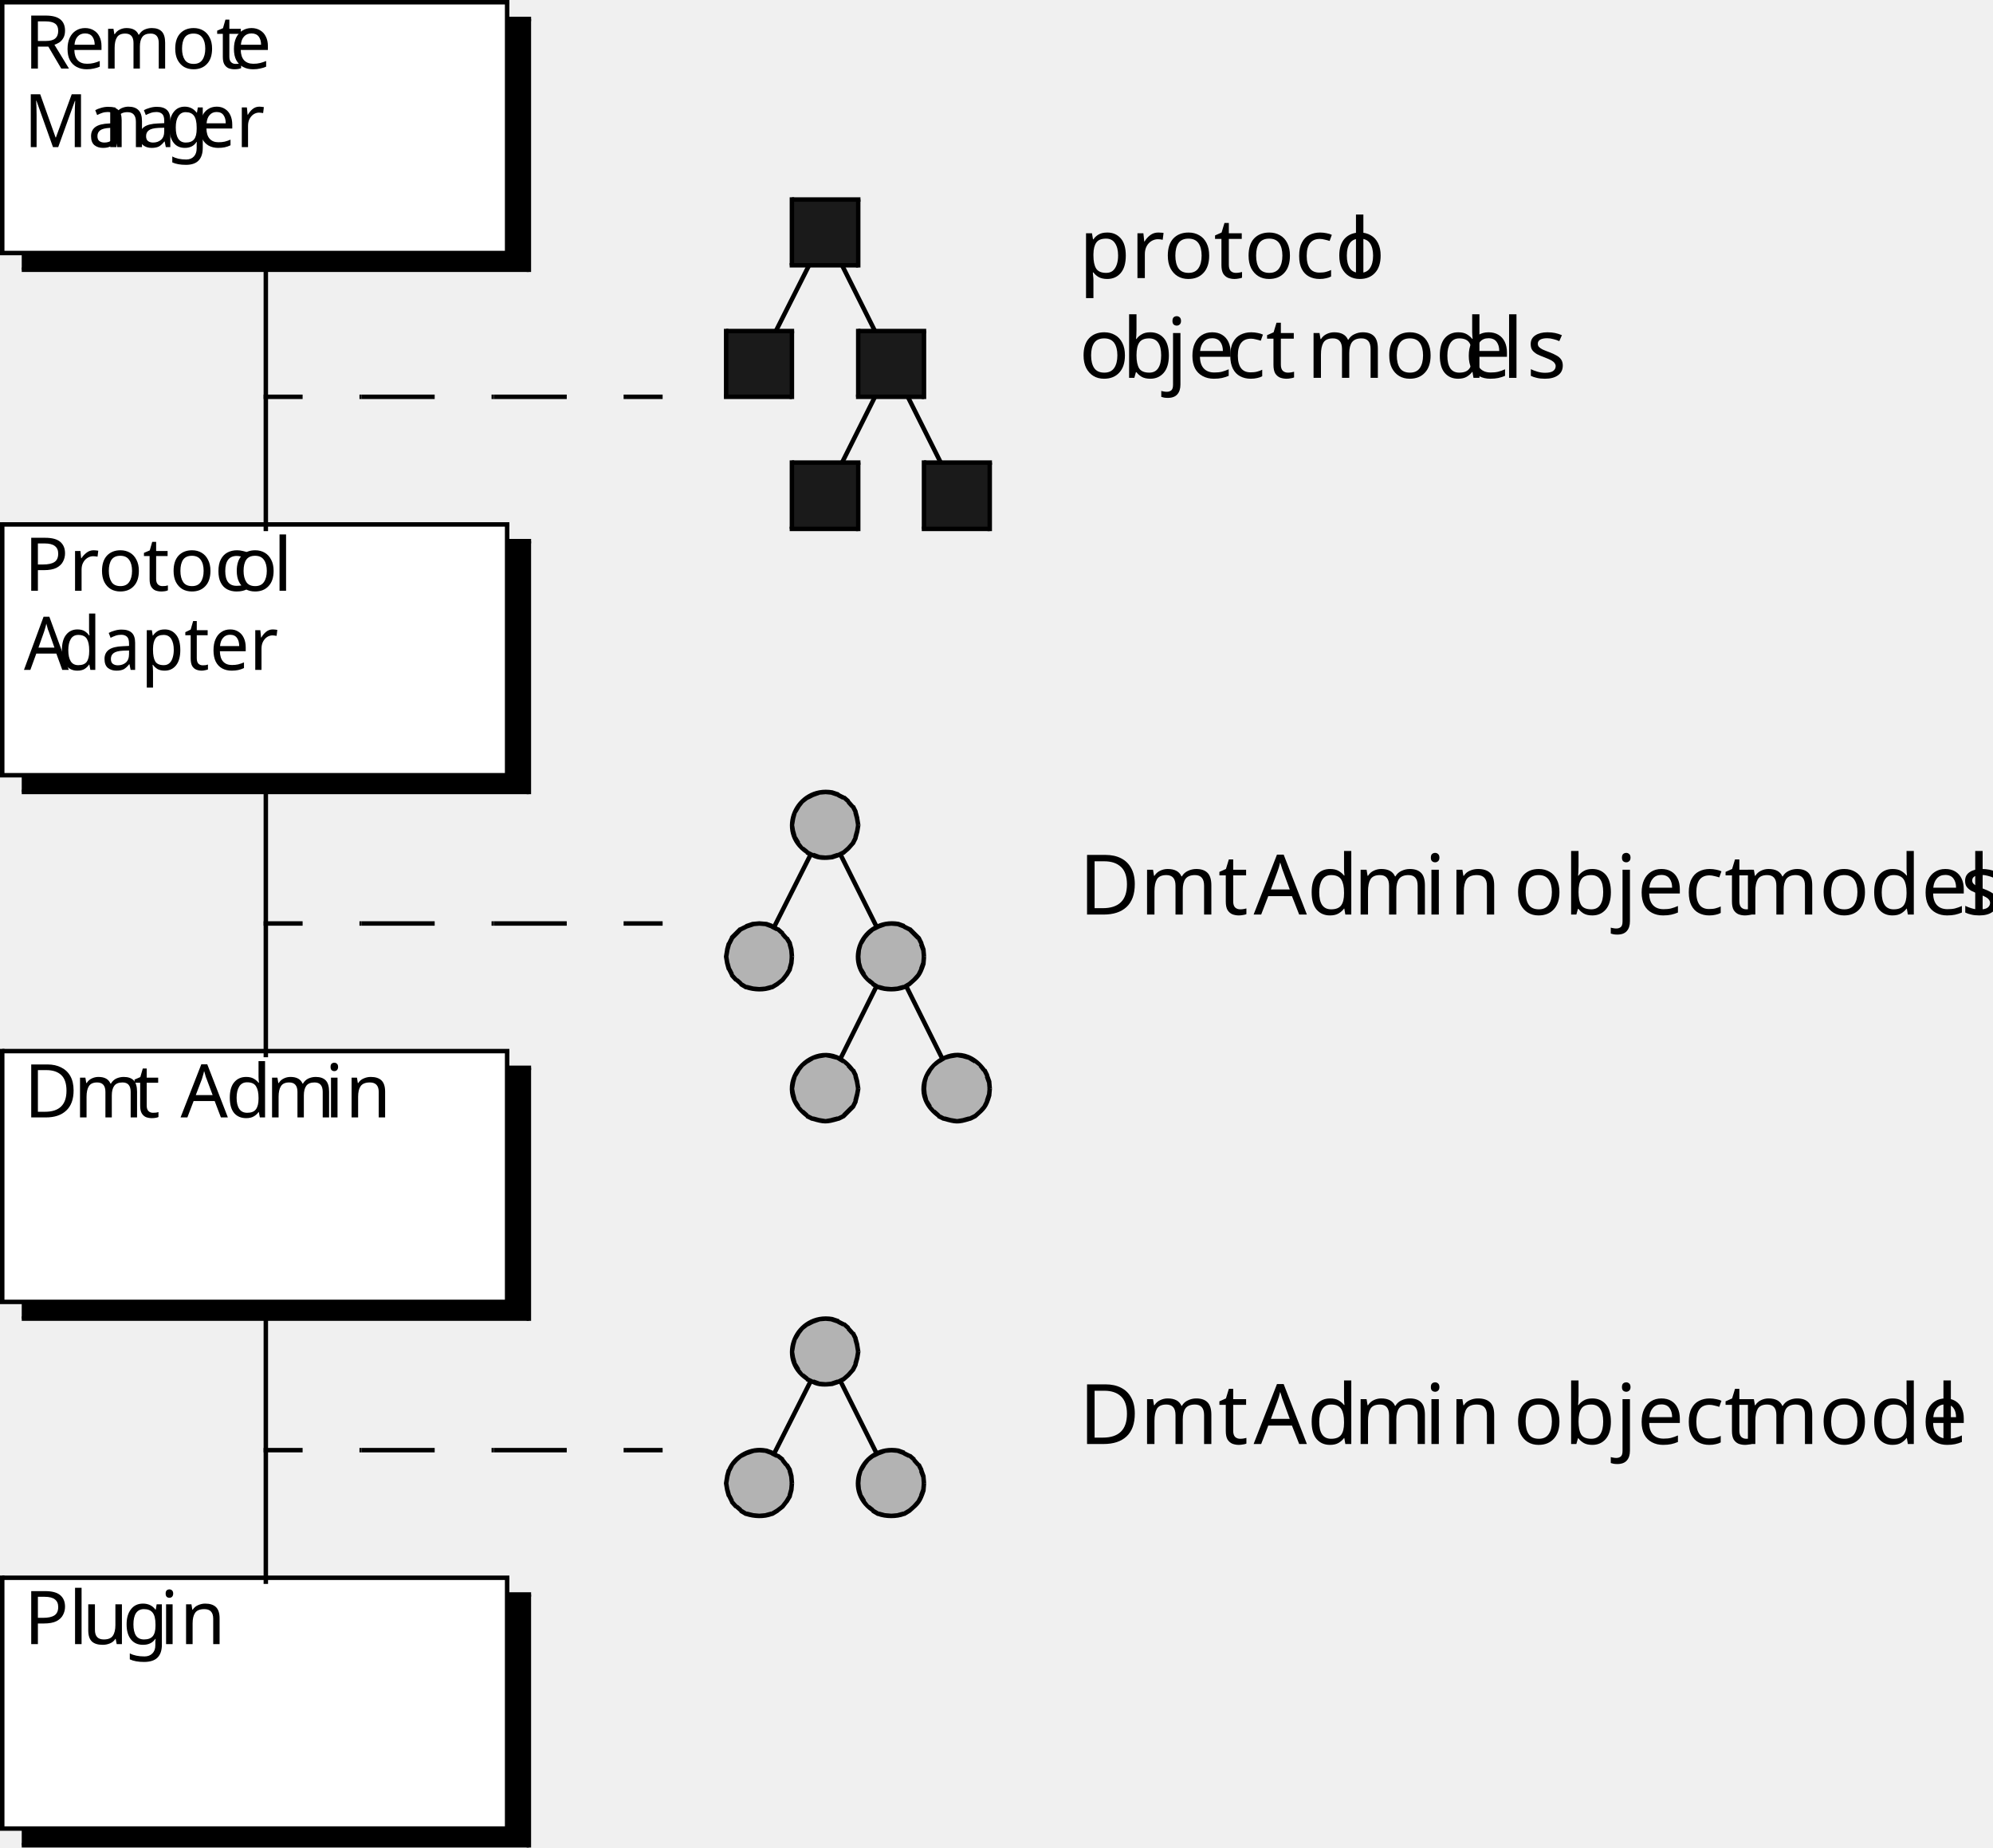
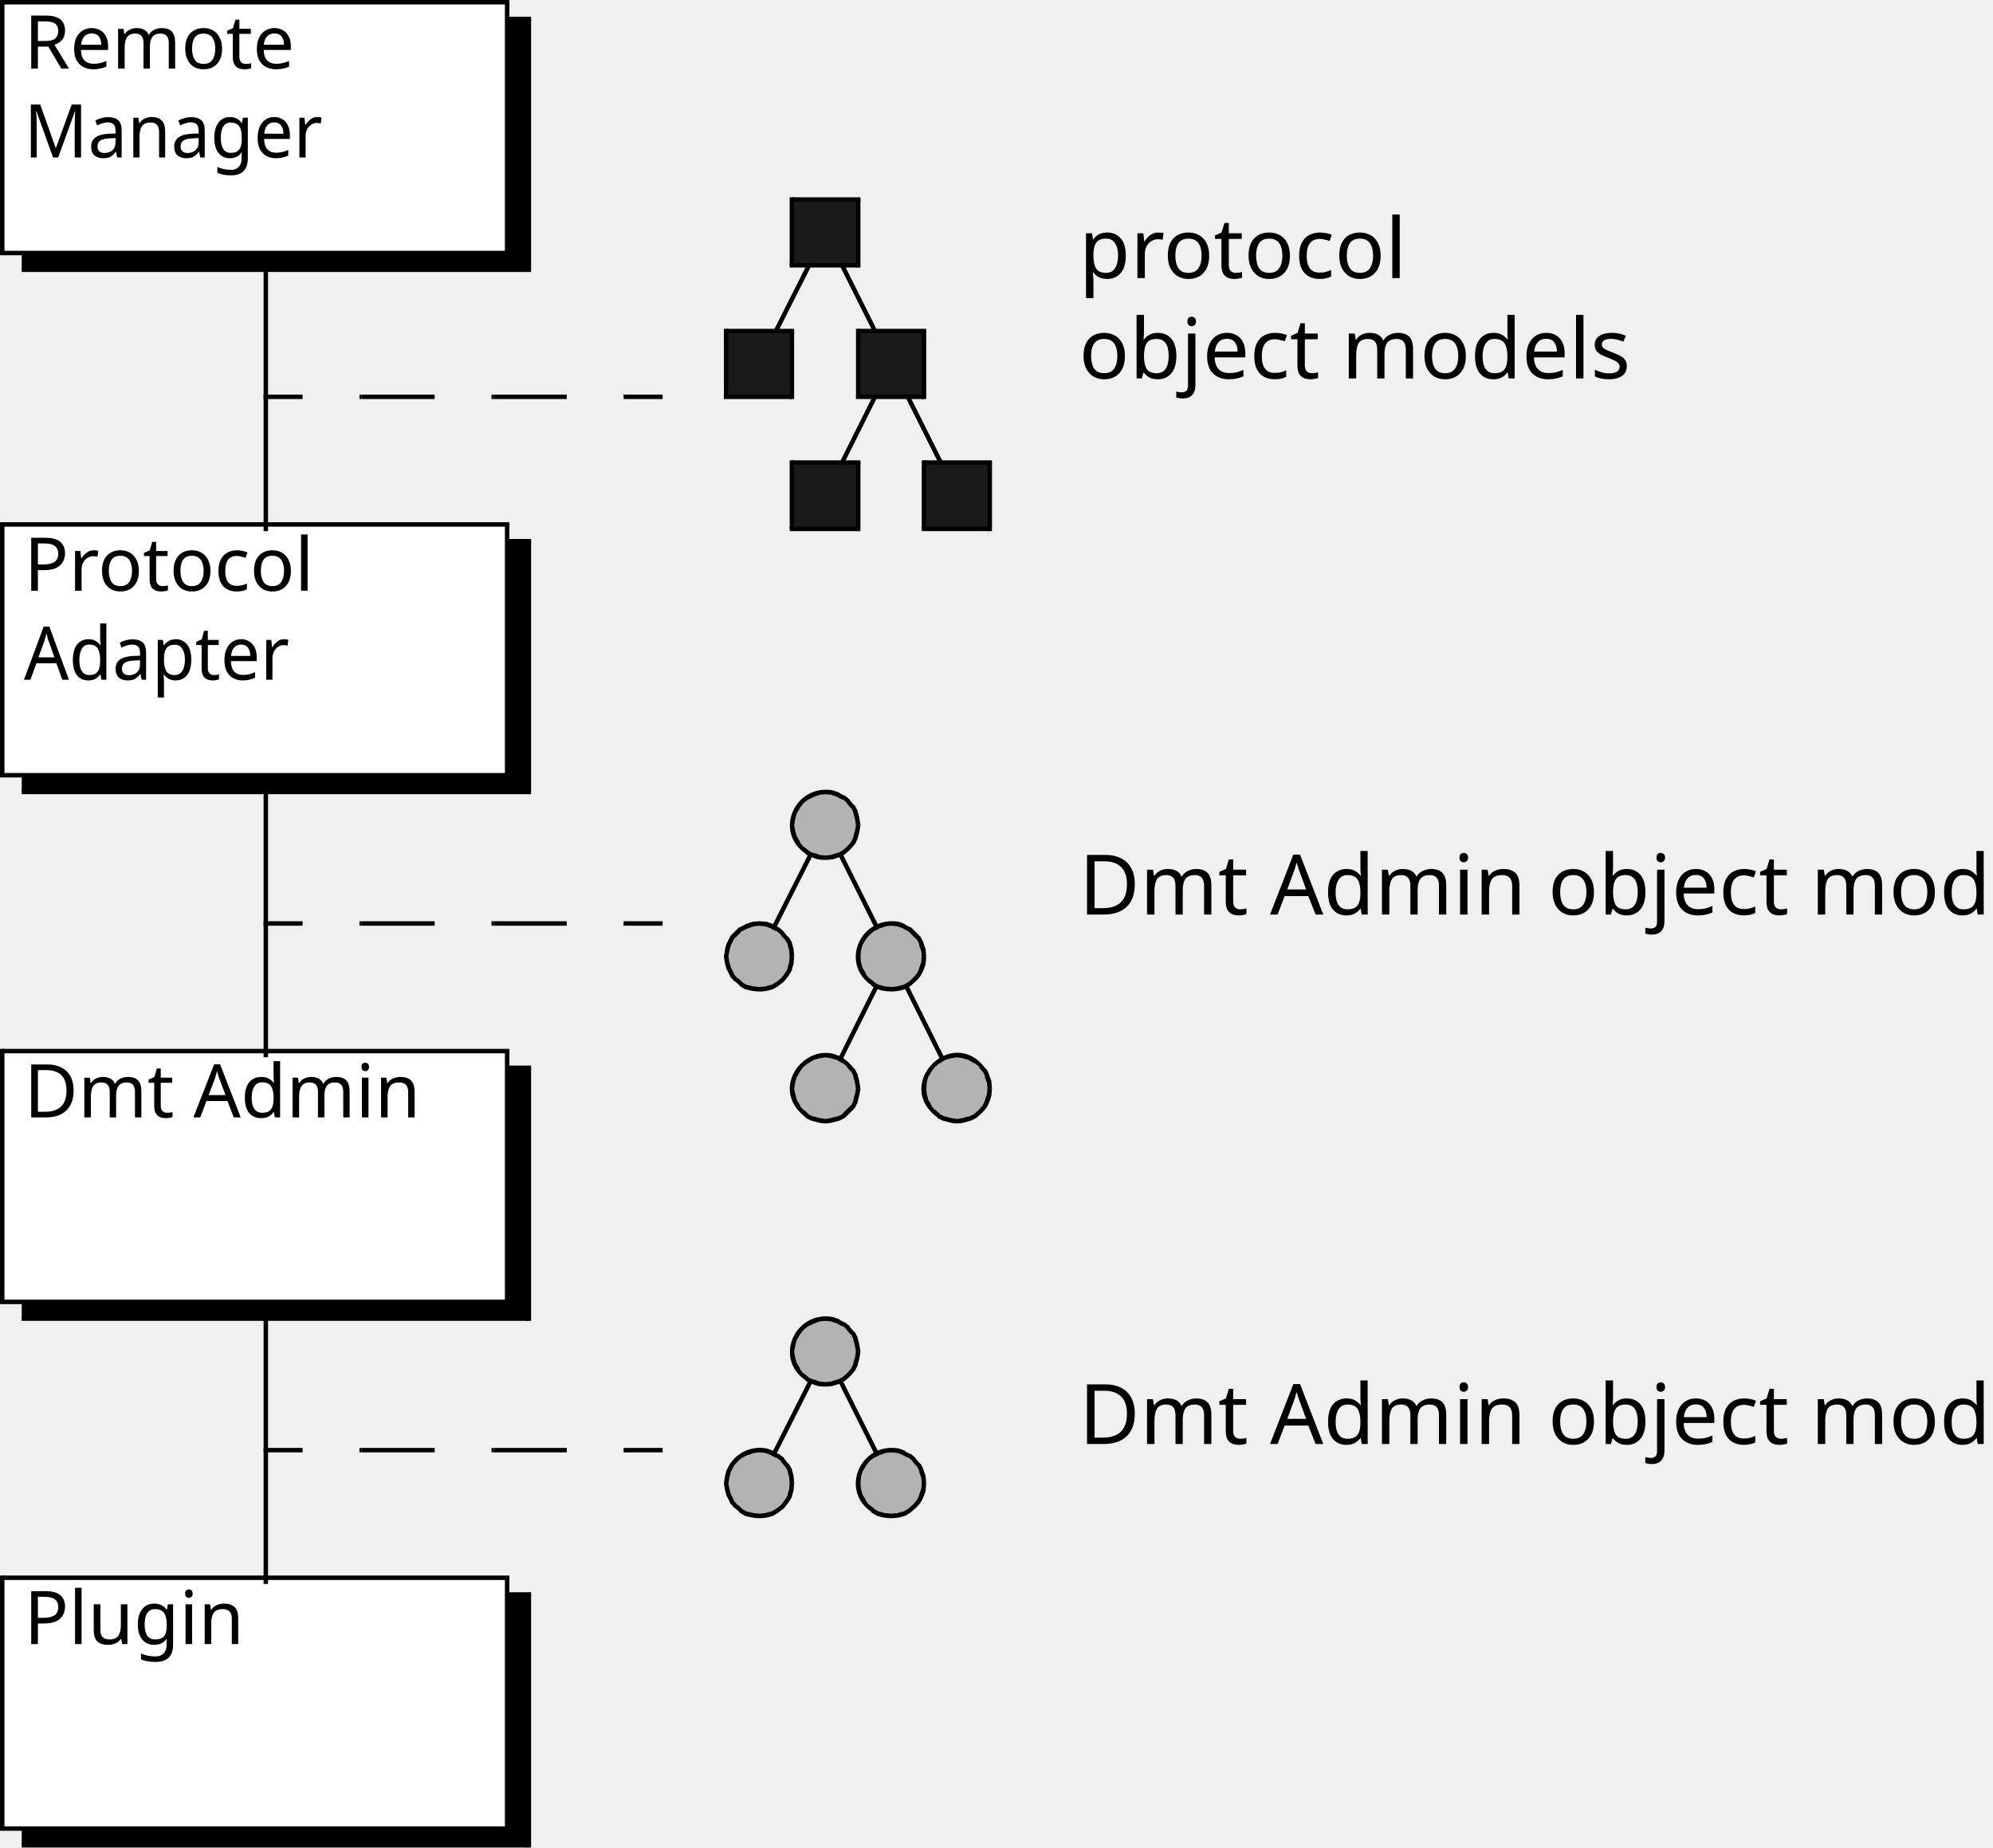
- <svg xmlns="http://www.w3.org/2000/svg" version="1.1" id="Layer_1" x="0px" y="0px" width="214.573px" height="198.899px" viewBox="0 0 214.573 198.899" style="enable-background:new 0 0 214.573 198.899;" xml:space="preserve">
+ <svg xmlns="http://www.w3.org/2000/svg" version="1.1" id="Layer_1" x="0px" y="0px" width="214.574px" height="198.898px" viewBox="0 0 214.574 198.898" enable-background="new 0 0 214.574 198.898" xml:space="preserve">
  <rect x="2.58" y="2.04" width="54.359" height="27" />
  <rect x="2.58" y="1.8" width="54.6" height="0.48" />
  <rect x="56.7" y="2.04" width="0.479" height="27.24" />
  <rect x="2.34" y="28.8" width="54.6" height="0.48" />
  <rect x="2.34" y="1.8" width="0.48" height="27.24" />
-   <rect x="0.24" y="0.24" style="fill:#FFFFFF;" width="54.36" height="27" />
-   <rect x="0.24" width="54.6" height="0.48" />
-   <rect x="54.359" y="0.24" width="0.48" height="27.24" />
-   <rect y="27" width="54.6" height="0.48" />
-   <rect width="0.48" height="27.24" />
-   <text transform="matrix(1 0 0 1 2.5801 7.3799)">
-     <tspan x="0" y="0" style="font-family:'ProductusSemibold'; font-size:7.98;">R</tspan>
-     <tspan x="4.253" y="0" style="font-family:'ProductusSemibold'; font-size:7.98;">e</tspan>
-     <tspan x="8.387" y="0" style="font-family:'ProductusSemibold'; font-size:7.98;">mot</tspan>
-     <tspan x="22.168" y="0" style="font-family:'ProductusSemibold'; font-size:7.98;">e</tspan>
-   </text>
-   <text transform="matrix(1 0 0 1.0522 2.5801 15.8398)">
-     <tspan x="0" y="0" style="font-family:'ProductusOSGiBookc'; font-size:7.584;">Ma</tspan>
-     <tspan x="8.646" y="0" style="font-family:'ProductusOSGiBookc'; font-size:7.584;">n</tspan>
-     <tspan x="12.119" y="0" style="font-family:'ProductusOSGiBookc'; font-size:7.584;">a</tspan>
-     <tspan x="15.236" y="0" style="font-family:'ProductusOSGiBookc'; font-size:7.584;">g</tspan>
-     <tspan x="18.535" y="0" style="font-family:'ProductusOSGiBookc'; font-size:7.584;">er</tspan>
-   </text>
+   <rect x="0.24" y="0.24" fill="#FFFFFF" width="54.36" height="27" />
+   <rect x="0.24" y="0" width="54.6" height="0.479" />
+   <rect x="54.359" y="0.24" width="0.48" height="27.239" />
+   <rect y="27" width="54.6" height="0.479" />
+   <rect y="0" width="0.48" height="27.24" />
+   <text transform="matrix(1 0 0 1 2.5801 7.3801)" font-family="'ProductusSemibold'" font-size="7.98">Remote</text>
+   <text transform="matrix(0.9504 0 0 1 2.5801 16.9563)" font-family="'ProductusOSGiBookc'" font-size="7.98">Manager</text>
  <rect x="2.58" y="58.26" width="54.359" height="27" />
  <rect x="2.58" y="58.02" width="54.6" height="0.48" />
  <rect x="56.7" y="58.26" width="0.479" height="27.24" />
  <rect x="2.34" y="85.02" width="54.6" height="0.48" />
  <rect x="2.34" y="58.02" width="0.48" height="27.24" />
-   <rect x="0.24" y="56.46" style="fill:#FFFFFF;" width="54.36" height="27" />
+   <rect x="0.24" y="56.46" fill="#FFFFFF" width="54.36" height="27" />
  <rect x="0.24" y="56.22" width="54.6" height="0.48" />
  <rect x="54.359" y="56.46" width="0.48" height="27.24" />
  <rect y="83.22" width="54.6" height="0.48" />
  <rect y="56.22" width="0.48" height="27.24" />
-   <text transform="matrix(1 0 0 1 2.5801 63.5996)">
-     <tspan x="0" y="0" style="font-family:'ProductusSemibold'; font-size:7.98;">Protoc</tspan>
-     <tspan x="22.471" y="0" style="font-family:'ProductusSemibold'; font-size:7.98;">o</tspan>
-     <tspan x="26.844" y="0" style="font-family:'ProductusSemibold'; font-size:7.98;">l</tspan>
-   </text>
-   <text transform="matrix(1 0 0 1.0522 2.5801 72.1196)">
-     <tspan x="0" y="0" style="font-family:'ProductusOSGiBookc'; font-size:7.584;">A</tspan>
-     <tspan x="3.663" y="0" style="font-family:'ProductusOSGiBookc'; font-size:7.584;">dapter</tspan>
-   </text>
+   <text transform="matrix(1 0 0 1 2.5801 63.5999)" font-family="'ProductusSemibold'" font-size="7.98">Protocol</text>
+   <text transform="matrix(0.9504 0 0 1 2.5801 73.176)" font-family="'ProductusOSGiBookc'" font-size="7.98">Adapter</text>
  <rect x="2.58" y="114.96" width="54.359" height="27" />
  <rect x="2.58" y="114.72" width="54.6" height="0.48" />
  <rect x="56.7" y="114.96" width="0.479" height="27.24" />
  <rect x="2.34" y="141.72" width="54.6" height="0.48" />
  <rect x="2.34" y="114.72" width="0.48" height="27.24" />
-   <rect x="0.24" y="113.16" style="fill:#FFFFFF;" width="54.36" height="27" />
+   <rect x="0.24" y="113.16" fill="#FFFFFF" width="54.36" height="27" />
  <rect x="0.24" y="112.92" width="54.6" height="0.479" />
-   <rect x="54.359" y="113.16" width="0.48" height="27.239" />
+   <rect x="54.359" y="113.16" width="0.48" height="27.238" />
  <rect y="139.92" width="54.6" height="0.479" />
  <rect y="112.92" width="0.48" height="27.24" />
-   <text transform="matrix(1 0 0 1 2.5801 120.2998)">
-     <tspan x="0" y="0" style="font-family:'ProductusSemibold'; font-size:7.98;">D</tspan>
-     <tspan x="5.362" y="0" style="font-family:'ProductusSemibold'; font-size:7.98;">m</tspan>
-     <tspan x="11.778" y="0" style="font-family:'ProductusSemibold'; font-size:7.98;">t </tspan>
-     <tspan x="16.861" y="0" style="font-family:'ProductusSemibold'; font-size:7.98;">A</tspan>
-     <tspan x="21.721" y="0" style="font-family:'ProductusSemibold'; font-size:7.98;">d</tspan>
-     <tspan x="26.038" y="0" style="font-family:'ProductusSemibold'; font-size:7.98;">m</tspan>
-     <tspan x="32.383" y="0" style="font-family:'ProductusSemibold'; font-size:7.98;">i</tspan>
-     <tspan x="34.601" y="0" style="font-family:'ProductusSemibold'; font-size:7.98;">n</tspan>
-   </text>
+   <text transform="matrix(1 0 0 1 2.5801 120.3)" font-family="'ProductusSemibold'" font-size="7.98">Dmt Admin</text>
  <rect x="2.58" y="171.66" width="54.359" height="27" />
  <rect x="2.58" y="171.42" width="54.6" height="0.479" />
-   <rect x="56.7" y="171.66" width="0.479" height="27.239" />
+   <rect x="56.7" y="171.66" width="0.479" height="27.238" />
  <rect x="2.34" y="198.42" width="54.6" height="0.479" />
  <rect x="2.34" y="171.42" width="0.48" height="27.24" />
-   <rect x="0.24" y="169.859" style="fill:#FFFFFF;" width="54.36" height="27" />
+   <rect x="0.24" y="169.859" fill="#FFFFFF" width="54.36" height="27" />
  <rect x="0.24" y="169.62" width="54.6" height="0.479" />
  <rect x="54.359" y="169.859" width="0.48" height="27.24" />
  <rect y="196.62" width="54.6" height="0.479" />
-   <rect y="169.62" width="0.48" height="27.239" />
-   <text transform="matrix(1 0 0 1 2.5801 177)">
-     <tspan x="0" y="0" style="font-family:'ProductusSemibold'; font-size:7.98;">Pl</tspan>
-     <tspan x="6.296" y="0" style="font-family:'ProductusSemibold'; font-size:7.98;">u</tspan>
-     <tspan x="10.613" y="0" style="font-family:'ProductusSemibold'; font-size:7.98;">g</tspan>
-     <tspan x="14.627" y="0" style="font-family:'ProductusSemibold'; font-size:7.98;">i</tspan>
-     <tspan x="16.781" y="0" style="font-family:'ProductusSemibold'; font-size:7.98;">n</tspan>
-   </text>
+   <rect y="169.62" width="0.48" height="27.238" />
+   <text transform="matrix(1 0 0 1 2.5801 177.0002)" font-family="'ProductusSemibold'" font-size="7.98">Plugin</text>
  <rect x="28.38" y="141.72" width="0.479" height="0.24" />
  <rect x="28.38" y="141.96" width="0.479" height="28.56" />
  <polyline points="89.1,88.92 89.22,88.74 88.8,88.5 88.68,88.68 " />
  <polyline points="81.96,103.08 81.84,103.26 81.42,103.02 81.54,102.84 " />
  <polyline points="89.1,88.92 88.68,88.68 81.54,102.84 81.96,103.08 " />
  <polyline points="89.1,88.68 88.979,88.5 88.56,88.74 88.68,88.92 " />
  <polyline points="96.18,102.84 96.3,103.02 95.88,103.26 95.76,103.08 " />
  <polyline points="89.1,88.68 88.68,88.92 95.76,103.08 96.18,102.84 " />
  <polyline points="96.18,103.08 96.3,102.9 95.88,102.66 95.76,102.84 " />
  <polyline points="89.1,117.3 88.979,117.479 88.56,117.24 88.68,117.06 " />
  <polyline points="96.18,103.08 95.76,102.84 88.68,117.06 89.1,117.3 " />
  <polyline points="96.18,102.84 96.06,102.66 95.64,102.9 95.76,103.08 " />
  <polyline points="103.26,117.06 103.38,117.24 102.96,117.479 102.84,117.3 " />
  <polyline points="96.18,102.84 95.76,103.08 102.84,117.3 103.26,117.06 " />
-   <path style="fill-rule:evenodd;clip-rule:evenodd;fill:#B3B3B3;" d="M85.26,102.96l-0.06-0.72l-0.181-0.66  c-1.546-3.18-5.954-2.744-6.72,0.66l-0.12,0.72l0.12,0.72c0.706,3.441,5.269,3.843,6.72,0.66l0.181-0.66L85.26,102.96" />
-   <path d="M85.02,103.02l-0.06-0.72l-0.18-0.66l0.06,0.06l-0.36-0.6v0.06l-0.42-0.48h0.061l-0.54-0.48v0.06l-0.601-0.3h0.061  l-0.66-0.24h0.06l-0.72-0.06h0.061l-0.66,0.06h0.06l-0.72,0.24l-0.601,0.3l0.061-0.06l-0.96,0.96l0.06-0.06l-0.3,0.6v-0.06  l-0.18,0.66l-0.12,0.72v-0.06l0.12,0.72v-0.06l0.18,0.66v-0.06l0.3,0.6h-0.06l0.479,0.54v-0.06l0.48,0.42h-0.061l0.601,0.36  l-0.061-0.061l0.721,0.181l0.66,0.06H81.72l0.72-0.06h-0.06l0.66-0.181l-0.061,0.061l0.601-0.36l0.54-0.42l-0.061,0.06l0.42-0.54  l0.36-0.6l-0.06,0.06l0.18-0.66v0.06l0.06-0.72l0.48,0.06l-0.061,0.72l-0.18,0.66v0.06l-0.36,0.6l-0.06,0.061l-0.42,0.54l-0.54,0.42  l-0.06,0.06l-0.601,0.36h-0.06c-0.899,0.345-1.975,0.295-2.88,0H80.22l-0.6-0.36v-0.06l-0.48-0.42h-0.06l-0.48-0.54v-0.061l-0.3-0.6  l-0.06-0.06l-0.181-0.66l-0.12-0.72v-0.06l0.12-0.72v-0.06l0.181-0.66l0.06-0.06l0.3-0.6v-0.06l0.96-0.96h0.061l0.6-0.3l0.061-0.06  L81,99.24h0.06l0.66-0.06h0.061l0.72,0.06h0.06l0.66,0.24v0.06l0.601,0.3h0.06l0.54,0.48v0.06l0.42,0.48h0.06l0.36,0.6v0.06  l0.18,0.66v0.06l0.061,0.72" />
+   <path fill="#B3B3B3" d="M85.26,102.96l-0.06-0.72l-0.181-0.66c-1.546-3.181-5.954-2.744-6.72,0.66l-0.12,0.72l0.12,0.72  c0.706,3.441,5.269,3.843,6.72,0.66l0.181-0.66L85.26,102.96" />
+   <path d="M85.02,103.02l-0.06-0.72l-0.18-0.66l0.06,0.061l-0.36-0.601v0.061l-0.42-0.48h0.061l-0.54-0.479v0.06l-0.601-0.3h0.061  l-0.66-0.24h0.06l-0.72-0.06h0.061l-0.66,0.06h0.06l-0.72,0.24l-0.601,0.3l0.061-0.06l-0.96,0.96l0.06-0.061l-0.3,0.601v-0.061  l-0.18,0.66l-0.12,0.72v-0.06l0.12,0.72v-0.06l0.18,0.66v-0.061l0.3,0.6h-0.06l0.479,0.54v-0.06l0.48,0.42H79.86l0.601,0.36  l-0.061-0.062l0.721,0.182l0.66,0.06H81.72l0.72-0.06h-0.06l0.66-0.182l-0.061,0.062l0.601-0.36l0.54-0.42l-0.061,0.06l0.42-0.54  l0.36-0.6l-0.06,0.061l0.18-0.66v0.06l0.06-0.72l0.48,0.06l-0.061,0.721l-0.18,0.659v0.061l-0.36,0.6l-0.06,0.062l-0.42,0.54  l-0.54,0.42l-0.06,0.06l-0.601,0.36h-0.06c-0.899,0.345-1.975,0.295-2.88,0H80.22l-0.6-0.36v-0.06l-0.48-0.42h-0.06l-0.48-0.54  v-0.062l-0.3-0.6l-0.06-0.061l-0.181-0.659l-0.12-0.721v-0.06l0.12-0.72v-0.061l0.181-0.66l0.06-0.06l0.3-0.601v-0.06l0.96-0.96  h0.061l0.6-0.3l0.061-0.061L81,99.24h0.06l0.66-0.061h0.061l0.72,0.061h0.06l0.66,0.239v0.061l0.601,0.3h0.06l0.54,0.479v0.061  l0.42,0.479h0.06l0.36,0.601v0.06l0.18,0.66v0.061l0.061,0.72" />
  <polyline points="85.02,102.96 85.02,103.02 85.5,102.96 85.5,103.02 " />
-   <path style="fill-rule:evenodd;clip-rule:evenodd;fill:#B3B3B3;" d="M92.399,88.8l-0.119-0.72L92.1,87.42  c-1.365-3.191-6-2.716-6.72,0.66l-0.12,0.72l0.12,0.72c0.72,3.376,5.354,3.851,6.72,0.66l0.181-0.66L92.399,88.8" />
-   <path d="M92.16,88.86l-0.12-0.72l-0.181-0.66l0.061,0.06l-0.3-0.6V87l-0.48-0.54H91.2l-0.48-0.42v0.06l-0.6-0.3h0.06l-0.72-0.24  h0.06l-0.66-0.06h0.061l-0.72,0.06h0.06L87.6,85.8L87,86.1l0.06-0.06l-0.54,0.42L86.1,87l0.061-0.06l-0.36,0.6v-0.06l-0.18,0.66  l-0.12,0.72V88.8l0.12,0.72v-0.06l0.18,0.66v-0.06l0.36,0.6H86.1l0.42,0.54v-0.06l0.54,0.42H87l0.6,0.3V91.8l0.66,0.24H88.2  l0.72,0.06h-0.061l0.66-0.06h-0.06l0.72-0.24l-0.06,0.06l0.6-0.3l0.48-0.42L91.14,91.2l0.48-0.54l0.3-0.6l-0.061,0.06l0.181-0.66  v0.06l0.12-0.72l0.479,0.06l-0.12,0.72l-0.18,0.66v0.06l-0.3,0.6l-0.061,0.06L91.5,91.5l-0.48,0.42l-0.06,0.06l-0.601,0.3  l-0.72,0.24c-0.752,0.089-1.524,0.128-2.22-0.24h-0.061l-0.6-0.3v-0.06c-3.505-2.34-1.188-7.528,2.88-6.84l0.72,0.24v0.06l0.601,0.3  h0.06l0.48,0.42v0.06l0.479,0.54h0.061l0.3,0.6v0.06l0.18,0.66v0.06l0.12,0.72" />
+   <path fill="#B3B3B3" d="M92.399,88.8l-0.119-0.72l-0.18-0.66c-1.365-3.191-6-2.716-6.72,0.66l-0.12,0.72l0.12,0.72  c0.72,3.376,5.354,3.852,6.72,0.66l0.181-0.66L92.399,88.8" />
+   <path d="M92.16,88.86l-0.12-0.72l-0.181-0.66l0.061,0.061l-0.3-0.601V87l-0.48-0.54h0.06l-0.48-0.42v0.06l-0.6-0.3h0.06l-0.72-0.24  h0.06l-0.66-0.06h0.061l-0.72,0.06h0.06L87.6,85.8L87,86.1l0.06-0.06l-0.54,0.42L86.1,87l0.061-0.061l-0.36,0.601V87.48l-0.18,0.66  l-0.12,0.72V88.8l0.12,0.72v-0.06l0.18,0.66V90.06l0.36,0.601H86.1l0.42,0.54V91.14l0.54,0.42H87l0.6,0.3V91.8l0.66,0.24H88.2  l0.72,0.06h-0.061l0.66-0.06h-0.06l0.72-0.24l-0.06,0.06l0.6-0.3l0.48-0.42L91.14,91.2l0.48-0.54l0.3-0.601l-0.061,0.061l0.181-0.66  v0.06l0.12-0.72l0.479,0.06l-0.12,0.721l-0.18,0.66v0.06l-0.3,0.6l-0.061,0.061L91.5,91.5l-0.48,0.42l-0.06,0.06l-0.601,0.301  l-0.72,0.239c-0.752,0.089-1.524,0.128-2.22-0.239h-0.061l-0.6-0.301v-0.06c-3.505-2.34-1.188-7.528,2.88-6.84l0.72,0.239v0.061  l0.601,0.3h0.06l0.48,0.42v0.061l0.479,0.54h0.061l0.3,0.6v0.06l0.18,0.66v0.061l0.12,0.72" />
  <polyline points="92.16,88.8 92.16,88.86 92.64,88.8 92.64,88.86 " />
-   <path style="fill-rule:evenodd;clip-rule:evenodd;fill:#B3B3B3;" d="M99.479,102.96l-0.06-0.72l-0.24-0.66  c-1.517-3.266-5.941-2.651-6.72,0.66l-0.061,0.72l0.061,0.72c0.733,3.395,5.345,3.886,6.72,0.66l0.24-0.66L99.479,102.96" />
-   <path d="M99.24,103.02l-0.061-0.72v0.06l-0.24-0.66H99l-0.3-0.6v0.06l-0.96-0.96l0.06,0.06l-0.6-0.3h0.06l-0.66-0.24h0.061  l-0.721-0.06H96l-0.72,0.06h0.06l-0.66,0.24l-0.6,0.3l0.06-0.06l-0.54,0.48l-0.42,0.48l0.061-0.06l-0.36,0.6v-0.06l-0.18,0.66  l-0.061,0.72v-0.06l0.061,0.72v-0.06l0.18,0.66v-0.06l0.36,0.6H93.18l0.42,0.54v-0.06l0.54,0.42h-0.06l0.6,0.36l-0.06-0.061  l0.66,0.181l0.72,0.06h-0.061l0.721-0.06H96.6l0.66-0.181l-0.06,0.061l0.6-0.36l0.48-0.42l-0.061,0.06l0.48-0.54l0.3-0.6  l-0.061,0.06l0.24-0.66v0.06l0.061-0.72l0.479,0.06l-0.06,0.72v0.06c-0.421,1.274-0.614,1.464-1.62,2.34l-0.601,0.36h-0.06  c-0.814,0.326-2.051,0.314-2.88,0h-0.061l-0.6-0.36v-0.06c-3.495-2.391-1.159-7.536,2.94-6.84l0.659,0.24v0.06l0.601,0.3h0.06  l1.021,1.02l0.3,0.6v0.06l0.24,0.66v0.06l0.06,0.72" />
+   <path fill="#B3B3B3" d="M99.479,102.96l-0.06-0.72l-0.24-0.66c-1.517-3.267-5.941-2.651-6.72,0.66l-0.061,0.72l0.061,0.72  c0.733,3.396,5.345,3.886,6.72,0.66l0.24-0.66L99.479,102.96" />
+   <path d="M99.24,103.02l-0.061-0.72v0.06l-0.24-0.659H99l-0.3-0.601v0.061l-0.96-0.96l0.06,0.06l-0.6-0.3h0.06l-0.66-0.24h0.061  l-0.721-0.06H96l-0.72,0.06h0.06l-0.66,0.24l-0.6,0.3l0.06-0.06l-0.54,0.479l-0.42,0.48l0.061-0.061l-0.36,0.601v-0.061l-0.18,0.66  l-0.061,0.72v-0.06l0.061,0.72v-0.06l0.18,0.66v-0.061l0.36,0.6H93.18l0.42,0.54v-0.06l0.54,0.42h-0.06l0.6,0.36l-0.06-0.062  l0.66,0.182l0.72,0.06h-0.061l0.721-0.06H96.6l0.66-0.182l-0.06,0.062l0.6-0.36l0.48-0.42l-0.061,0.06l0.48-0.54l0.3-0.6  l-0.061,0.061l0.24-0.66v0.06l0.061-0.72l0.479,0.06l-0.06,0.721v0.06c-0.421,1.274-0.614,1.464-1.62,2.34l-0.601,0.36h-0.06  c-0.814,0.326-2.051,0.313-2.88,0h-0.061l-0.6-0.36v-0.06c-3.495-2.392-1.159-7.536,2.94-6.84l0.659,0.239v0.061l0.601,0.3h0.06  l1.021,1.02l0.3,0.601v0.06l0.24,0.66v0.061l0.06,0.72" />
  <polyline points="99.24,102.96 99.24,103.02 99.72,102.96 99.72,103.02 " />
-   <path style="fill-rule:evenodd;clip-rule:evenodd;fill:#B3B3B3;" d="M92.399,117.18l-0.119-0.72L92.1,115.8  c-1.454-3.278-5.955-2.72-6.72,0.66l-0.12,0.72l0.12,0.66c0.638,3.353,5.291,3.934,6.72,0.72l0.181-0.72L92.399,117.18" />
-   <path d="M92.16,117.24l-0.12-0.721l-0.181-0.66l0.061,0.061l-0.3-0.601v0.061l-0.48-0.54H91.2l-0.48-0.42v0.06l-0.6-0.359h0.06  l-0.72-0.181h0.06l-0.66-0.12h0.061l-0.72,0.12l-0.66,0.181h0.06l-0.6,0.359l0.06-0.06l-0.54,0.42l-0.42,0.54l0.061-0.061  l-0.36,0.601v-0.061l-0.18,0.66l-0.12,0.721v-0.061l0.12,0.66v-0.061l0.18,0.721v-0.061l0.36,0.601H86.1l0.42,0.479v-0.06  l0.54,0.479H87l0.6,0.301l-0.06-0.061l0.66,0.18l0.72,0.12h-0.061l0.66-0.12h-0.06l0.72-0.18l-0.06,0.061l0.6-0.301h-0.06l0.96-0.96  v0.061l0.3-0.601l-0.061,0.061l0.181-0.721v0.061l0.12-0.66l0.479,0.061l-0.12,0.659l-0.18,0.721v0.06l-0.3,0.6l-1.08,1.08  l-0.601,0.301H90.3c-1.316,0.4-1.615,0.368-2.88,0h-0.061l-0.6-0.301v-0.06c-4.826-3.629,1.591-10.046,5.22-5.22h0.061l0.3,0.6  v0.061l0.18,0.659v0.061l0.12,0.72" />
+   <path fill="#B3B3B3" d="M92.399,117.18l-0.119-0.72l-0.18-0.66c-1.454-3.278-5.955-2.72-6.72,0.66l-0.12,0.72l0.12,0.66  c0.638,3.353,5.291,3.934,6.72,0.72l0.181-0.72L92.399,117.18" />
+   <path d="M92.16,117.24l-0.12-0.722l-0.181-0.66l0.061,0.062l-0.3-0.602v0.062l-0.48-0.54h0.06l-0.48-0.42v0.06l-0.6-0.358h0.06  l-0.72-0.182h0.06l-0.66-0.12h0.061l-0.72,0.12l-0.66,0.182h0.06l-0.6,0.358l0.06-0.06l-0.54,0.42l-0.42,0.54l0.061-0.062  l-0.36,0.602v-0.062l-0.18,0.66l-0.12,0.722v-0.062l0.12,0.66v-0.062l0.18,0.722v-0.062l0.36,0.602H86.1l0.42,0.479v-0.06  l0.54,0.479H87l0.6,0.302l-0.06-0.062l0.66,0.18l0.72,0.12h-0.061l0.66-0.12h-0.06l0.72-0.18l-0.06,0.062l0.6-0.302h-0.06l0.96-0.96  v0.062l0.3-0.602l-0.061,0.062l0.181-0.722v0.062l0.12-0.66l0.479,0.062l-0.12,0.658l-0.18,0.722v0.06l-0.3,0.6l-1.08,1.08  l-0.601,0.302H90.3c-1.316,0.399-1.615,0.367-2.88,0h-0.061l-0.6-0.302v-0.06c-4.826-3.629,1.591-10.046,5.22-5.22h0.061l0.3,0.6  v0.062l0.18,0.658v0.062l0.12,0.72" />
  <polyline points="92.16,117.18 92.16,117.24 92.64,117.18 92.64,117.24 " />
-   <path style="fill-rule:evenodd;clip-rule:evenodd;fill:#B3B3B3;" d="M106.56,117.18l-0.06-0.72l-0.24-0.66  c-1.375-3.261-5.964-2.742-6.72,0.66l-0.061,0.72l0.061,0.66c0.627,3.372,5.369,3.92,6.72,0.72l0.24-0.72L106.56,117.18" />
-   <path d="M106.32,117.24l-0.061-0.721v0.061l-0.24-0.66h0.061l-0.3-0.601v0.061l-0.421-0.54h0.061l-0.54-0.42v0.06l-0.6-0.359h0.06  l-0.66-0.181h0.061l-0.721-0.12h0.061l-0.721,0.12l-0.659,0.181h0.06l-0.6,0.359l0.06-0.06l-0.54,0.42l-0.42,0.54l0.061-0.061  l-0.36,0.601v-0.061l-0.18,0.66l-0.061,0.721v-0.061l0.061,0.66v-0.061l0.18,0.721v-0.061l0.36,0.601h-0.061l0.42,0.479v-0.06  l0.54,0.479h-0.06l0.6,0.301l-0.06-0.061l0.659,0.18l0.721,0.12h-0.061l0.721-0.12h-0.061l0.66-0.18l-0.06,0.061l0.6-0.301  l0.54-0.479l-0.061,0.06l0.421-0.479l0.3-0.601l-0.061,0.061l0.24-0.721v0.061l0.061-0.66l0.479,0.061l-0.06,0.659v0.061  c-0.378,1.306-0.621,1.521-1.62,2.399l-0.601,0.301h-0.06c-1.312,0.426-1.625,0.354-2.88,0h-0.061l-0.6-0.301v-0.06  c-4.831-3.57,1.671-10.092,5.22-5.22h0.061l0.3,0.6v0.061l0.24,0.659v0.061l0.06,0.72" />
+   <path fill="#B3B3B3" d="M106.56,117.18l-0.06-0.72l-0.24-0.66c-1.375-3.261-5.964-2.742-6.72,0.66l-0.061,0.72l0.061,0.66  c0.627,3.372,5.369,3.92,6.72,0.72l0.24-0.72L106.56,117.18" />
+   <path d="M106.32,117.24l-0.061-0.722v0.062l-0.24-0.66h0.061l-0.3-0.602v0.062l-0.421-0.54h0.061l-0.54-0.42v0.06l-0.6-0.358h0.06  l-0.66-0.182h0.061l-0.721-0.12h0.061l-0.721,0.12l-0.659,0.182h0.06l-0.6,0.358l0.06-0.06l-0.54,0.42l-0.42,0.54l0.061-0.062  l-0.36,0.602v-0.062l-0.18,0.66l-0.061,0.722v-0.062l0.061,0.66v-0.062l0.18,0.722v-0.062l0.36,0.602h-0.061l0.42,0.479v-0.06  l0.54,0.479h-0.06l0.6,0.302l-0.06-0.062l0.659,0.18l0.721,0.12h-0.061l0.721-0.12h-0.061l0.66-0.18l-0.06,0.062l0.6-0.302  l0.54-0.479l-0.061,0.06l0.421-0.479l0.3-0.602l-0.061,0.062l0.24-0.722v0.062l0.061-0.66l0.479,0.062l-0.06,0.658v0.062  c-0.378,1.306-0.621,1.521-1.62,2.398l-0.601,0.302h-0.06c-1.312,0.426-1.625,0.354-2.88,0h-0.061l-0.6-0.302v-0.06  c-4.831-3.57,1.671-10.092,5.22-5.22h0.061l0.3,0.6v0.062l0.24,0.658v0.062l0.06,0.72" />
  <polyline points="106.32,117.18 106.32,117.24 106.8,117.18 106.8,117.24 " />
  <polyline points="89.1,25.14 89.22,24.96 88.8,24.72 88.68,24.9 " />
  <polyline points="81.96,39.3 81.84,39.48 81.42,39.24 81.54,39.06 " />
  <polyline points="89.1,25.14 88.68,24.9 81.54,39.06 81.96,39.3 " />
  <polyline points="89.1,24.9 88.979,24.72 88.56,24.96 88.68,25.14 " />
  <polyline points="96.18,39.06 96.3,39.24 95.88,39.48 95.76,39.3 " />
  <polyline points="89.1,24.9 88.68,25.14 95.76,39.3 96.18,39.06 " />
  <polyline points="96.18,39.3 96.3,39.12 95.88,38.88 95.76,39.06 " />
  <polyline points="89.1,53.46 88.979,53.64 88.56,53.4 88.68,53.22 " />
  <polyline points="96.18,39.3 95.76,39.06 88.68,53.22 89.1,53.46 " />
  <polyline points="96.18,39.06 96.06,38.88 95.64,39.12 95.76,39.3 " />
  <polyline points="103.26,53.22 103.38,53.4 102.96,53.64 102.84,53.46 " />
  <polyline points="96.18,39.06 95.76,39.3 102.84,53.46 103.26,53.22 " />
-   <rect x="85.26" y="21.48" style="fill:#1A1A1A;" width="7.14" height="7.08" />
-   <rect x="85.26" y="21.24" width="7.38" height="0.48" />
+   <rect x="85.26" y="21.48" fill="#1A1A1A" width="7.14" height="7.08" />
+   <rect x="85.26" y="21.24" width="7.38" height="0.479" />
  <rect x="92.16" y="21.48" width="0.479" height="7.32" />
  <rect x="85.02" y="28.32" width="7.38" height="0.48" />
-   <rect x="85.02" y="21.24" width="0.48" height="7.32" />
-   <rect x="78.18" y="35.64" style="fill:#1A1A1A;" width="7.08" height="7.08" />
+   <rect x="85.02" y="21.24" width="0.48" height="7.319" />
+   <rect x="78.18" y="35.64" fill="#1A1A1A" width="7.08" height="7.08" />
  <rect x="78.18" y="35.4" width="7.32" height="0.48" />
  <rect x="85.02" y="35.64" width="0.48" height="7.32" />
  <rect x="77.939" y="42.48" width="7.32" height="0.48" />
  <rect x="77.939" y="35.4" width="0.48" height="7.32" />
-   <rect x="92.399" y="35.64" style="fill:#1A1A1A;" width="7.08" height="7.08" />
+   <rect x="92.399" y="35.64" fill="#1A1A1A" width="7.08" height="7.08" />
  <rect x="92.399" y="35.4" width="7.32" height="0.48" />
  <rect x="99.24" y="35.64" width="0.479" height="7.32" />
  <rect x="92.16" y="42.48" width="7.319" height="0.48" />
  <rect x="92.16" y="35.4" width="0.479" height="7.32" />
-   <rect x="85.26" y="49.8" style="fill:#1A1A1A;" width="7.14" height="7.14" />
+   <rect x="85.26" y="49.8" fill="#1A1A1A" width="7.14" height="7.14" />
  <rect x="85.26" y="49.56" width="7.38" height="0.48" />
  <rect x="92.16" y="49.8" width="0.479" height="7.38" />
-   <rect x="85.02" y="56.7" width="7.38" height="0.48" />
+   <rect x="85.02" y="56.7" width="7.38" height="0.479" />
  <rect x="85.02" y="49.56" width="0.48" height="7.38" />
-   <rect x="99.479" y="49.8" style="fill:#1A1A1A;" width="7.08" height="7.14" />
+   <rect x="99.479" y="49.8" fill="#1A1A1A" width="7.08" height="7.14" />
  <rect x="99.479" y="49.56" width="7.32" height="0.48" />
  <rect x="106.32" y="49.8" width="0.479" height="7.38" />
-   <rect x="99.24" y="56.7" width="7.319" height="0.48" />
+   <rect x="99.24" y="56.7" width="7.319" height="0.479" />
  <rect x="99.24" y="49.56" width="0.479" height="7.38" />
  <polyline points="89.1,145.62 89.22,145.439 88.8,145.2 88.68,145.38 " />
  <polyline points="81.96,159.779 81.84,159.96 81.42,159.72 81.54,159.54 " />
  <polyline points="89.1,145.62 88.68,145.38 81.54,159.54 81.96,159.779 " />
  <polyline points="89.1,145.38 88.979,145.2 88.56,145.439 88.68,145.62 " />
  <polyline points="96.18,159.54 96.3,159.72 95.88,159.96 95.76,159.779 " />
  <polyline points="89.1,145.38 88.68,145.62 95.76,159.779 96.18,159.54 " />
-   <path style="fill-rule:evenodd;clip-rule:evenodd;fill:#B3B3B3;" d="M92.399,145.5l-0.119-0.721L92.1,144.12  c-1.365-3.191-6-2.717-6.72,0.659l-0.12,0.721l0.12,0.72c0.72,3.376,5.354,3.851,6.72,0.66l0.181-0.66L92.399,145.5" />
-   <path d="M92.16,145.56l-0.12-0.72l-0.181-0.66l0.061,0.061l-0.3-0.601v0.061l-0.48-0.54H91.2l-0.48-0.42v0.06l-0.6-0.3h0.06  l-0.72-0.24h0.06l-0.66-0.06h0.061l-0.72,0.06h0.06l-0.66,0.24l-0.6,0.3l0.06-0.06l-0.54,0.42l-0.42,0.54l0.061-0.061l-0.36,0.601  v-0.061l-0.18,0.66l-0.12,0.72v-0.06l0.12,0.72v-0.06l0.18,0.659v-0.06l0.36,0.6H86.1l0.42,0.54v-0.06l0.54,0.42H87l0.6,0.3v-0.06  l0.66,0.24H88.2l0.72,0.06h-0.061l0.66-0.06h-0.06l0.72-0.24l-0.06,0.06l0.6-0.3l0.48-0.42l-0.061,0.06l0.48-0.54l0.3-0.6  l-0.061,0.06l0.181-0.659v0.06l0.12-0.72l0.479,0.06l-0.12,0.72l-0.18,0.66V147l-0.3,0.6l-0.061,0.061L91.5,148.2l-0.48,0.42  l-0.06,0.06l-0.601,0.3l-0.72,0.24c-0.752,0.089-1.524,0.128-2.22-0.24h-0.061l-0.6-0.3v-0.06c-3.505-2.341-1.188-7.528,2.88-6.841  l0.72,0.24v0.061l0.601,0.3h0.06l0.48,0.42v0.06l0.479,0.54h0.061l0.3,0.601v0.06l0.18,0.66v0.06l0.12,0.721" />
+   <path fill="#B3B3B3" d="M92.399,145.5l-0.119-0.722l-0.18-0.658c-1.365-3.191-6-2.718-6.72,0.658l-0.12,0.722l0.12,0.72  c0.72,3.376,5.354,3.851,6.72,0.66l0.181-0.66L92.399,145.5" />
+   <path d="M92.16,145.56l-0.12-0.72l-0.181-0.66l0.061,0.062l-0.3-0.602v0.062l-0.48-0.54h0.06l-0.48-0.42v0.06l-0.6-0.3h0.06  l-0.72-0.24h0.06l-0.66-0.06h0.061l-0.72,0.06h0.06l-0.66,0.24l-0.6,0.3l0.06-0.06l-0.54,0.42l-0.42,0.54l0.061-0.062l-0.36,0.602  v-0.062l-0.18,0.66l-0.12,0.72v-0.06l0.12,0.72v-0.06l0.18,0.658v-0.06l0.36,0.6H86.1l0.42,0.54v-0.06l0.54,0.42H87l0.6,0.3v-0.06  l0.66,0.24H88.2l0.72,0.06h-0.061l0.66-0.06h-0.06l0.72-0.24l-0.06,0.06l0.6-0.3l0.48-0.42l-0.061,0.06l0.48-0.54l0.3-0.6  l-0.061,0.06l0.181-0.658v0.06l0.12-0.72l0.479,0.06l-0.12,0.721l-0.18,0.659V147l-0.3,0.6l-0.061,0.062L91.5,148.2l-0.48,0.42  l-0.06,0.06l-0.601,0.3l-0.72,0.24c-0.752,0.089-1.524,0.128-2.22-0.24h-0.061l-0.6-0.3v-0.06c-3.505-2.342-1.188-7.528,2.88-6.842  l0.72,0.24v0.062l0.601,0.3h0.06l0.48,0.42v0.06l0.479,0.54h0.061l0.3,0.602v0.06l0.18,0.66v0.061l0.12,0.721" />
  <polyline points="92.16,145.5 92.16,145.56 92.64,145.5 92.64,145.56 " />
-   <path style="fill-rule:evenodd;clip-rule:evenodd;fill:#B3B3B3;" d="M85.26,159.66l-0.06-0.721l-0.181-0.66  c-1.438-3.151-6.022-2.765-6.72,0.66l-0.12,0.721l0.12,0.72c0.706,3.44,5.269,3.844,6.72,0.66l0.181-0.66L85.26,159.66" />
-   <path d="M85.02,159.72L84.96,159l-0.18-0.66l0.06,0.06l-0.36-0.6v0.06l-0.42-0.54h0.061l-0.54-0.42v0.061l-0.601-0.3h0.061  l-0.66-0.24h0.06l-0.72-0.061h0.061l-0.66,0.061h0.06l-0.72,0.24l-0.601,0.3l0.061-0.061l-0.48,0.42l-0.479,0.54l0.06-0.06l-0.3,0.6  v-0.06L78.54,159l-0.12,0.72v-0.06l0.12,0.72v-0.061l0.18,0.66v-0.06l0.3,0.6h-0.06l0.479,0.54V162l0.48,0.42h-0.061l0.601,0.359  l-0.061-0.06l0.721,0.18l0.66,0.061H81.72l0.72-0.061h-0.06l0.66-0.18l-0.061,0.06l0.601-0.359l0.54-0.42l-0.061,0.06l0.42-0.54  l0.36-0.6l-0.06,0.06l0.18-0.66v0.061l0.06-0.72l0.48,0.06l-0.061,0.72l-0.18,0.66v0.061l-0.36,0.6l-0.06,0.06l-0.42,0.54  l-0.54,0.42l-0.06,0.061l-0.601,0.36h-0.06c-0.899,0.345-1.975,0.295-2.88,0H80.22l-0.6-0.36v-0.061l-0.48-0.42h-0.06l-0.48-0.54  v-0.06l-0.3-0.6l-0.06-0.061l-0.181-0.66l-0.12-0.72v-0.06l0.12-0.721v-0.06l0.181-0.66l0.06-0.06  c0.662-1.601,2.503-2.567,4.2-2.221h0.06l0.66,0.24v0.061l0.601,0.3h0.06l0.54,0.42v0.06l0.42,0.54h0.06l0.36,0.601v0.06l0.18,0.66  v0.06l0.061,0.721" />
+   <path fill="#B3B3B3" d="M85.26,159.66l-0.06-0.722l-0.181-0.66c-1.438-3.15-6.022-2.765-6.72,0.66l-0.12,0.722l0.12,0.72  c0.706,3.439,5.269,3.844,6.72,0.66l0.181-0.66L85.26,159.66" />
+   <path d="M85.02,159.72L84.96,159l-0.18-0.66l0.06,0.06l-0.36-0.6v0.06l-0.42-0.54h0.061l-0.54-0.42v0.062l-0.601-0.3h0.061  l-0.66-0.24h0.06l-0.72-0.062h0.061l-0.66,0.062h0.06l-0.72,0.24l-0.601,0.3l0.061-0.062l-0.48,0.42l-0.479,0.54l0.06-0.06l-0.3,0.6  v-0.06L78.54,159l-0.12,0.72v-0.06l0.12,0.72v-0.062l0.18,0.66v-0.06l0.3,0.6h-0.06l0.479,0.54V162l0.48,0.42h-0.061l0.601,0.358  l-0.061-0.06l0.721,0.18l0.66,0.062H81.72l0.72-0.062h-0.06l0.66-0.18l-0.061,0.06l0.601-0.358l0.54-0.42l-0.061,0.06l0.42-0.54  l0.36-0.6l-0.06,0.06l0.18-0.66v0.062l0.06-0.72l0.48,0.06l-0.061,0.72l-0.18,0.66v0.062l-0.36,0.6l-0.06,0.061l-0.42,0.539  l-0.54,0.421l-0.06,0.061l-0.601,0.36h-0.06c-0.899,0.345-1.975,0.295-2.88,0H80.22l-0.6-0.36v-0.061l-0.48-0.421h-0.06l-0.48-0.539  v-0.061l-0.3-0.6l-0.06-0.062l-0.181-0.66l-0.12-0.72v-0.06l0.12-0.722v-0.06l0.181-0.66l0.06-0.06  c0.662-1.602,2.503-2.567,4.2-2.222h0.06l0.66,0.24v0.062l0.601,0.3h0.06l0.54,0.42v0.06l0.42,0.54h0.06l0.36,0.602v0.06l0.18,0.66  v0.06l0.061,0.722" />
  <polyline points="85.02,159.66 85.02,159.72 85.5,159.66 85.5,159.72 " />
-   <path style="fill-rule:evenodd;clip-rule:evenodd;fill:#B3B3B3;" d="M99.479,159.66l-0.06-0.721l-0.24-0.66  c-1.358-3.195-6.004-2.712-6.72,0.66l-0.061,0.721l0.061,0.72c0.733,3.394,5.345,3.886,6.72,0.66l0.24-0.66L99.479,159.66" />
-   <path d="M99.24,159.72L99.18,159v0.06l-0.24-0.66H99l-0.3-0.6v0.06l-0.48-0.54h0.061l-0.48-0.42v0.061l-0.6-0.3h0.06l-0.66-0.24  h0.061l-0.721-0.061H96l-0.72,0.061h0.06l-0.66,0.24l-0.6,0.3l0.06-0.061l-0.54,0.42l-0.42,0.54l0.061-0.06l-0.36,0.6v-0.06  L92.7,159l-0.061,0.72v-0.06l0.061,0.72v-0.061l0.18,0.66v-0.06l0.36,0.6H93.18l0.42,0.54V162l0.54,0.42h-0.06l0.6,0.359l-0.06-0.06  l0.66,0.18L96,162.96h-0.061l0.721-0.061H96.6l0.66-0.18l-0.06,0.06l0.6-0.359l0.48-0.42l-0.061,0.06l0.48-0.54l0.3-0.6l-0.061,0.06  l0.24-0.66v0.061l0.061-0.72l0.479,0.06l-0.06,0.72v0.061c-0.421,1.273-0.614,1.464-1.62,2.34l-0.601,0.36h-0.06  c-0.814,0.325-2.051,0.314-2.88,0h-0.061l-0.6-0.36v-0.061c-3.483-2.373-1.182-7.561,2.94-6.84l0.659,0.24v0.061l0.601,0.3h0.06  l0.48,0.42v0.06l0.479,0.54h0.061l0.3,0.601v0.06l0.24,0.66v0.06l0.06,0.721" />
+   <path fill="#B3B3B3" d="M99.479,159.66l-0.06-0.722l-0.24-0.66c-1.358-3.194-6.004-2.712-6.72,0.66l-0.061,0.722l0.061,0.72  c0.733,3.394,5.345,3.886,6.72,0.66l0.24-0.66L99.479,159.66" />
+   <path d="M99.24,159.72L99.18,159v0.06l-0.24-0.66H99l-0.3-0.6v0.06l-0.48-0.54h0.061l-0.48-0.42v0.062l-0.6-0.3h0.06l-0.66-0.24  h0.061l-0.721-0.062H96l-0.72,0.062h0.06l-0.66,0.24l-0.6,0.3l0.06-0.062l-0.54,0.42l-0.42,0.54l0.061-0.06l-0.36,0.6v-0.06  L92.7,159l-0.061,0.72v-0.06l0.061,0.72v-0.062l0.18,0.66v-0.06l0.36,0.6h-0.06l0.42,0.54V162l0.54,0.42h-0.06l0.6,0.358l-0.06-0.06  l0.66,0.18L96,162.96h-0.061l0.721-0.062H96.6l0.66-0.18l-0.06,0.06l0.6-0.358l0.48-0.42l-0.061,0.06l0.48-0.54l0.3-0.6l-0.061,0.06  l0.24-0.66v0.062l0.061-0.72l0.479,0.06l-0.06,0.72v0.062c-0.421,1.272-0.614,1.464-1.62,2.34l-0.601,0.36h-0.06  c-0.814,0.324-2.051,0.313-2.88,0h-0.061l-0.6-0.36v-0.061c-3.483-2.373-1.182-7.562,2.94-6.841l0.659,0.24v0.062l0.601,0.3h0.06  l0.48,0.42v0.06l0.479,0.54h0.061l0.3,0.602v0.06l0.24,0.66v0.06l0.06,0.722" />
  <polyline points="99.24,159.66 99.24,159.72 99.72,159.66 99.72,159.72 " />
  <rect x="28.38" y="28.32" width="0.479" height="0.24" />
  <rect x="28.38" y="28.56" width="0.479" height="28.62" />
  <rect x="28.38" y="85.02" width="0.479" height="0.24" />
  <rect x="28.38" y="85.26" width="0.479" height="28.56" />
  <rect x="28.38" y="42.48" width="0.24" height="0.48" />
  <rect x="28.62" y="42.48" width="3.96" height="0.48" />
  <rect x="38.7" y="42.48" width="0.239" height="0.48" />
  <rect x="38.939" y="42.48" width="7.86" height="0.48" />
  <rect x="52.92" y="42.48" width="0.24" height="0.48" />
  <rect x="53.16" y="42.48" width="7.859" height="0.48" />
  <rect x="67.14" y="42.48" width="0.24" height="0.48" />
  <rect x="67.38" y="42.48" width="3.96" height="0.48" />
  <rect x="28.38" y="99.18" width="0.24" height="0.48" />
  <rect x="28.62" y="99.18" width="3.96" height="0.48" />
  <rect x="38.7" y="99.18" width="0.239" height="0.48" />
  <rect x="38.939" y="99.18" width="7.86" height="0.48" />
  <rect x="52.92" y="99.18" width="0.24" height="0.48" />
  <rect x="53.16" y="99.18" width="7.859" height="0.48" />
  <rect x="67.14" y="99.18" width="0.24" height="0.48" />
  <rect x="67.38" y="99.18" width="3.96" height="0.48" />
  <rect x="28.38" y="155.88" width="0.24" height="0.479" />
  <rect x="28.62" y="155.88" width="3.96" height="0.479" />
  <rect x="38.7" y="155.88" width="0.239" height="0.479" />
  <rect x="38.939" y="155.88" width="7.86" height="0.479" />
  <rect x="52.92" y="155.88" width="0.24" height="0.479" />
  <rect x="53.16" y="155.88" width="7.859" height="0.479" />
  <rect x="67.14" y="155.88" width="0.24" height="0.479" />
  <rect x="67.38" y="155.88" width="3.96" height="0.479" />
-   <text transform="matrix(1 0 0 1 116.1602 29.9399)">
-     <tspan x="0" y="0" style="font-family:'Proforma-Book'; font-size:9;">protoco</tspan>
-     <tspan x="29.061" y="0" style="font-family:'Proforma-Book'; font-size:9;">l</tspan>
+   <text transform="matrix(1 0 0 1 116.1597 29.9397)" enable-background="new    ">
+     <tspan x="0" y="0" font-family="'Proforma-Book'" font-size="9">protocol</tspan>
+     <tspan x="0" y="10.8" font-family="'Proforma-Book'" font-size="9">object models</tspan>
  </text>
-   <text transform="matrix(1 0 0 1 116.1602 40.6797)">
-     <tspan x="0" y="0" style="font-family:'Proforma-Book'; font-size:9;">o</tspan>
-     <tspan x="4.635" y="0" style="font-family:'Proforma-Book'; font-size:9;">b</tspan>
-     <tspan x="9.369" y="0" style="font-family:'Proforma-Book'; font-size:9;">j</tspan>
-     <tspan x="11.718" y="0" style="font-family:'Proforma-Book'; font-size:9;">e</tspan>
-     <tspan x="15.795" y="0" style="font-family:'Proforma-Book'; font-size:9;">ct</tspan>
-     <tspan x="22.697" y="0" style="font-family:'Proforma-Book'; font-size:9;"> </tspan>
-     <tspan x="24.497" y="0" style="font-family:'Proforma-Book'; font-size:9;">mod</tspan>
-     <tspan x="41.472" y="0" style="font-family:'Proforma-Book'; font-size:9;">e</tspan>
-     <tspan x="45.548" y="0" style="font-family:'Proforma-Book'; font-size:9;">l</tspan>
-     <tspan x="48.186" y="0" style="font-family:'Proforma-Book'; font-size:9;">s</tspan>
-   </text>
-   <text transform="matrix(1 0 0 1 116.1602 98.4595)">
-     <tspan x="0" y="0" style="font-family:'Proforma-Book'; font-size:9;">Dmt</tspan>
-     <tspan x="17.01" y="0" style="font-family:'Proforma-Book'; font-size:9;"> </tspan>
-     <tspan x="18.81" y="0" style="font-family:'Proforma-Book'; font-size:9;">Ad</tspan>
-     <tspan x="29.564" y="0" style="font-family:'Proforma-Book'; font-size:9;">m</tspan>
-     <tspan x="37.188" y="0" style="font-family:'Proforma-Book'; font-size:9;">i</tspan>
-     <tspan x="39.878" y="0" style="font-family:'Proforma-Book'; font-size:9;">n</tspan>
-     <tspan x="45.035" y="0" style="font-family:'Proforma-Book'; font-size:9;"> </tspan>
-     <tspan x="46.781" y="0" style="font-family:'Proforma-Book'; font-size:9;">object</tspan>
-     <tspan x="69.461" y="0" style="font-family:'Proforma-Book'; font-size:9;"> </tspan>
-     <tspan x="71.261" y="0" style="font-family:'Proforma-Book'; font-size:9;">model</tspan>
-     <tspan x="94.957" y="0" style="font-family:'Proforma-Book'; font-size:9;">s</tspan>
-   </text>
-   <text transform="matrix(1 0 0 1 116.1602 155.459)">
-     <tspan x="0" y="0" style="font-family:'Proforma-Book'; font-size:9;">Dmt</tspan>
-     <tspan x="17.01" y="0" style="font-family:'Proforma-Book'; font-size:9;"> </tspan>
-     <tspan x="18.81" y="0" style="font-family:'Proforma-Book'; font-size:9;">Ad</tspan>
-     <tspan x="29.564" y="0" style="font-family:'Proforma-Book'; font-size:9;">m</tspan>
-     <tspan x="37.188" y="0" style="font-family:'Proforma-Book'; font-size:9;">i</tspan>
-     <tspan x="39.878" y="0" style="font-family:'Proforma-Book'; font-size:9;">n</tspan>
-     <tspan x="45.035" y="0" style="font-family:'Proforma-Book'; font-size:9;"> </tspan>
-     <tspan x="46.781" y="0" style="font-family:'Proforma-Book'; font-size:9;">object</tspan>
-     <tspan x="69.461" y="0" style="font-family:'Proforma-Book'; font-size:9;"> </tspan>
-     <tspan x="71.261" y="0" style="font-family:'Proforma-Book'; font-size:9;">mode</tspan>
-     <tspan x="92.312" y="0" style="font-family:'Proforma-Book'; font-size:9;">l</tspan>
-   </text>
+   <text transform="matrix(1 0 0 1 116.1597 98.4592)" font-family="'Proforma-Book'" font-size="9">Dmt Admin object models</text>
+   <text transform="matrix(1 0 0 1 116.1597 155.4592)" font-family="'Proforma-Book'" font-size="9">Dmt Admin object model</text>
</svg>
